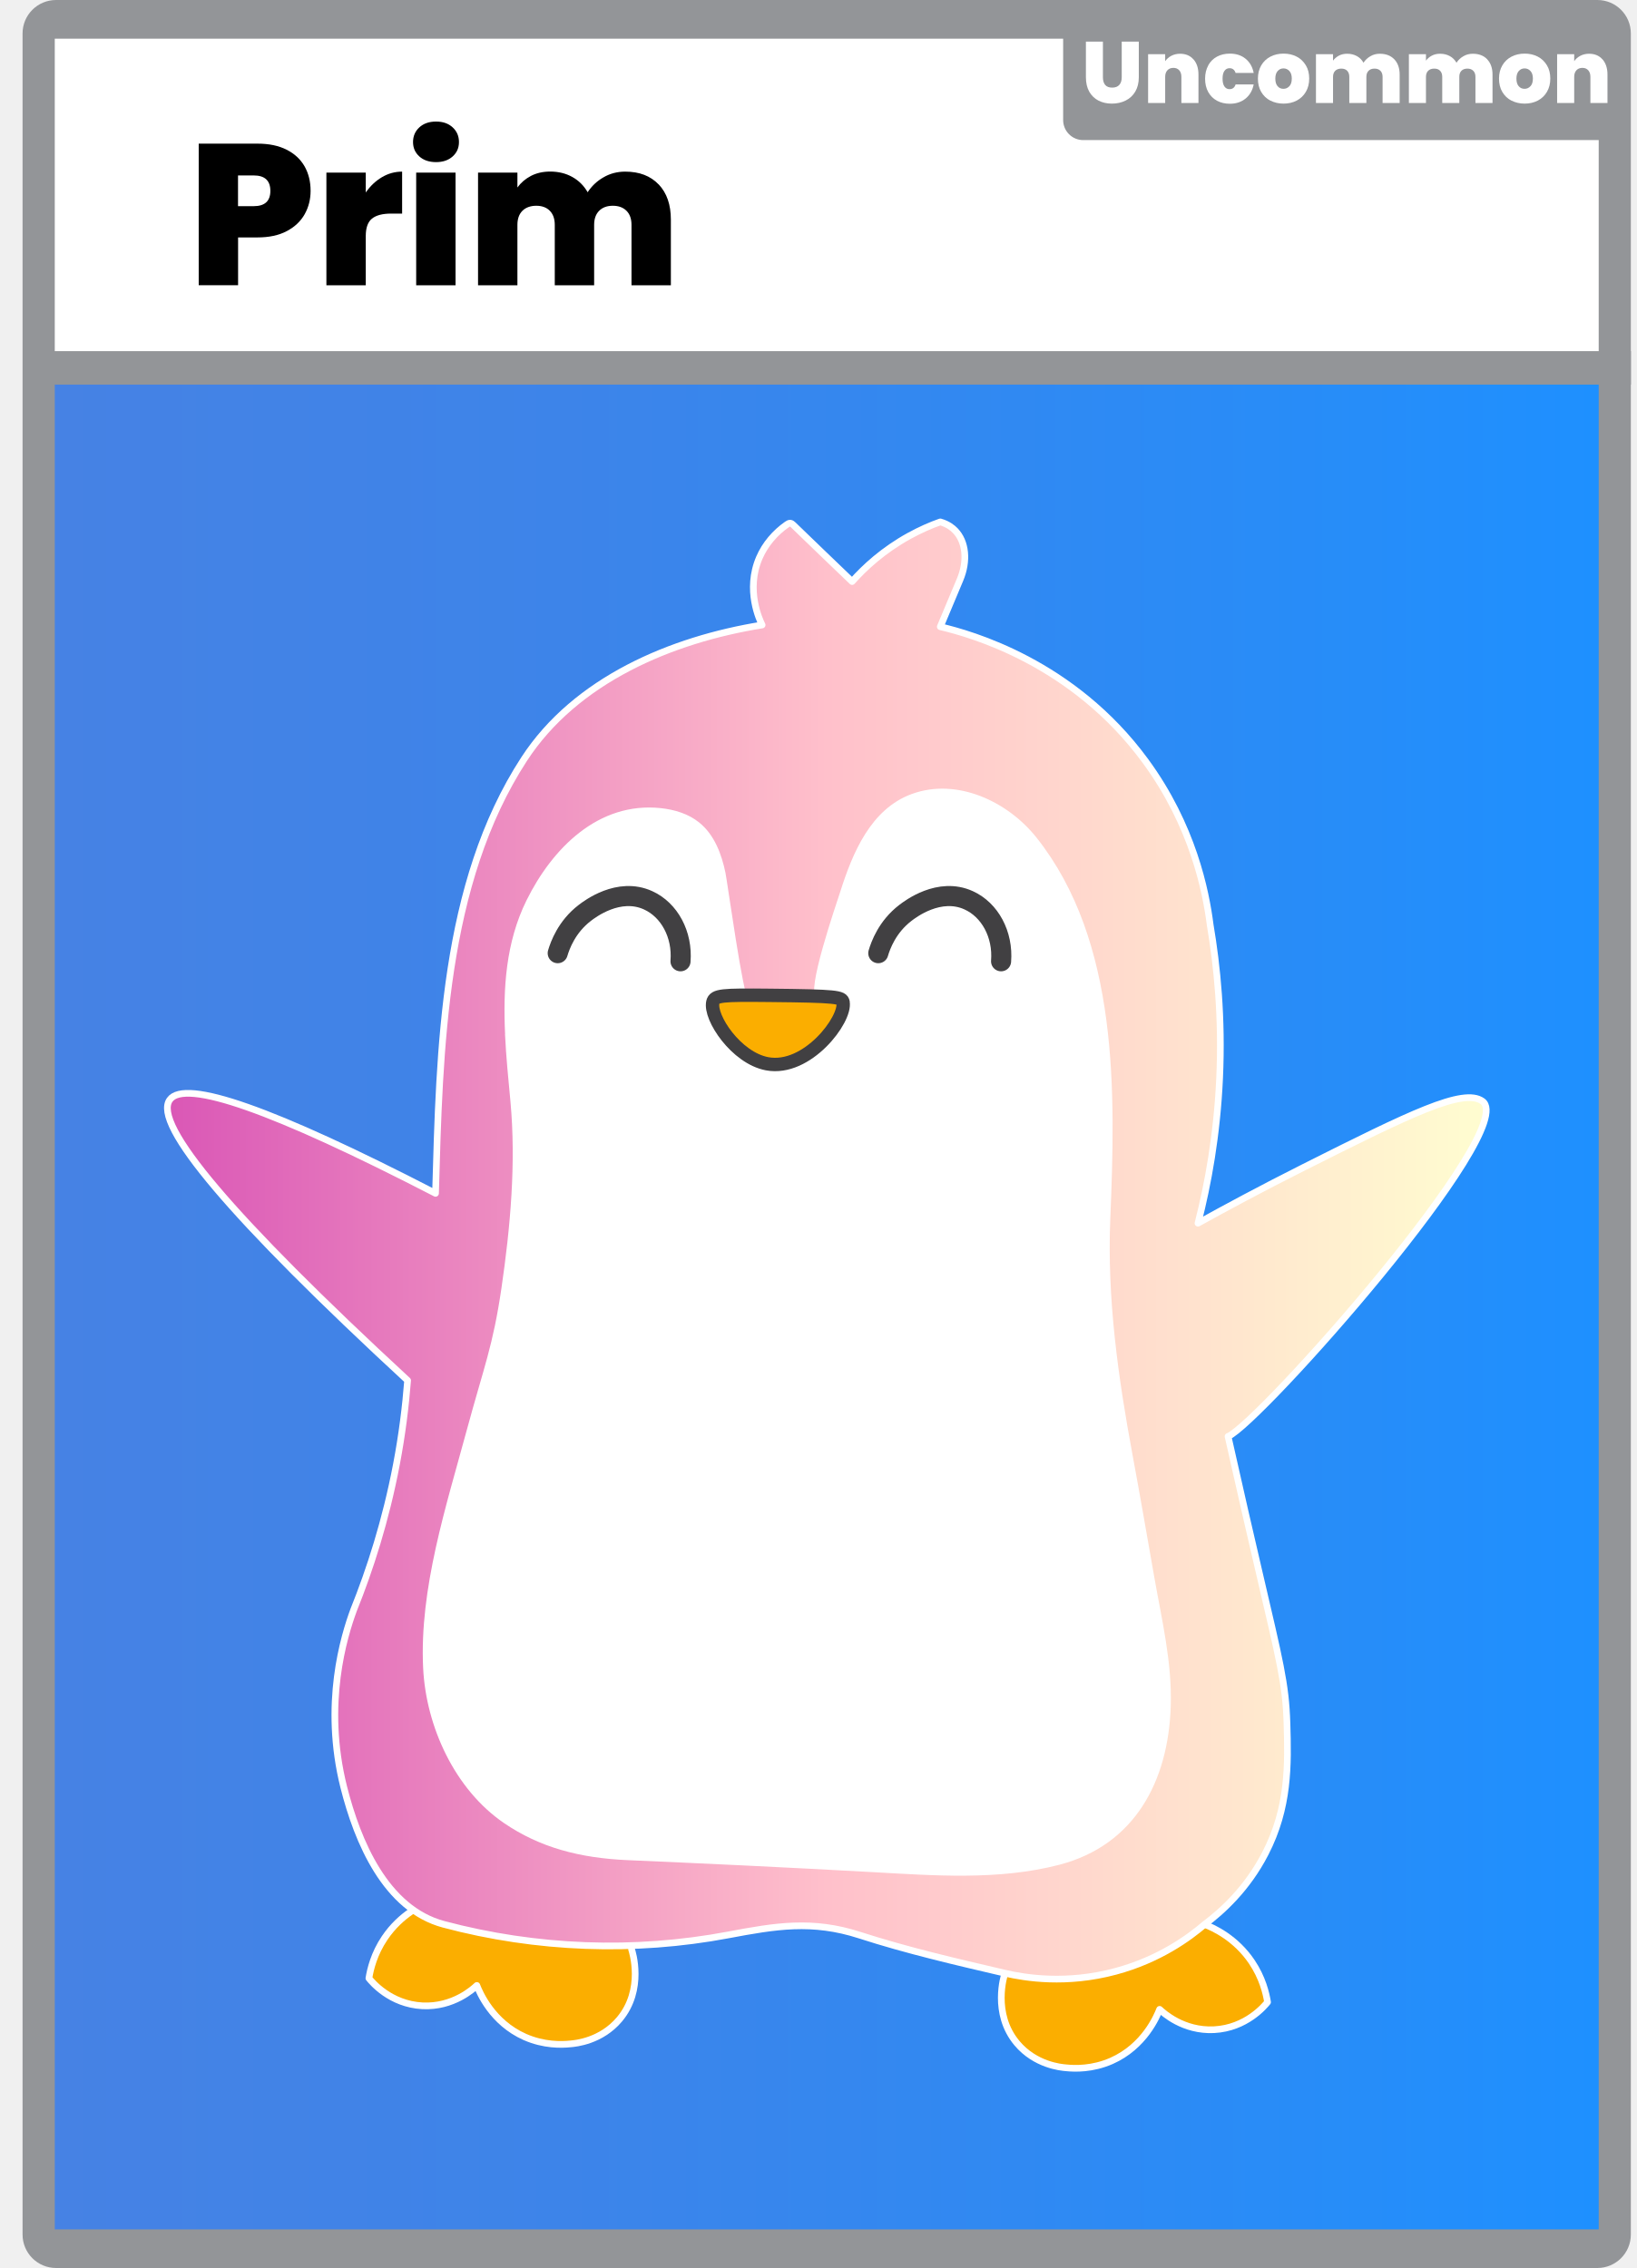
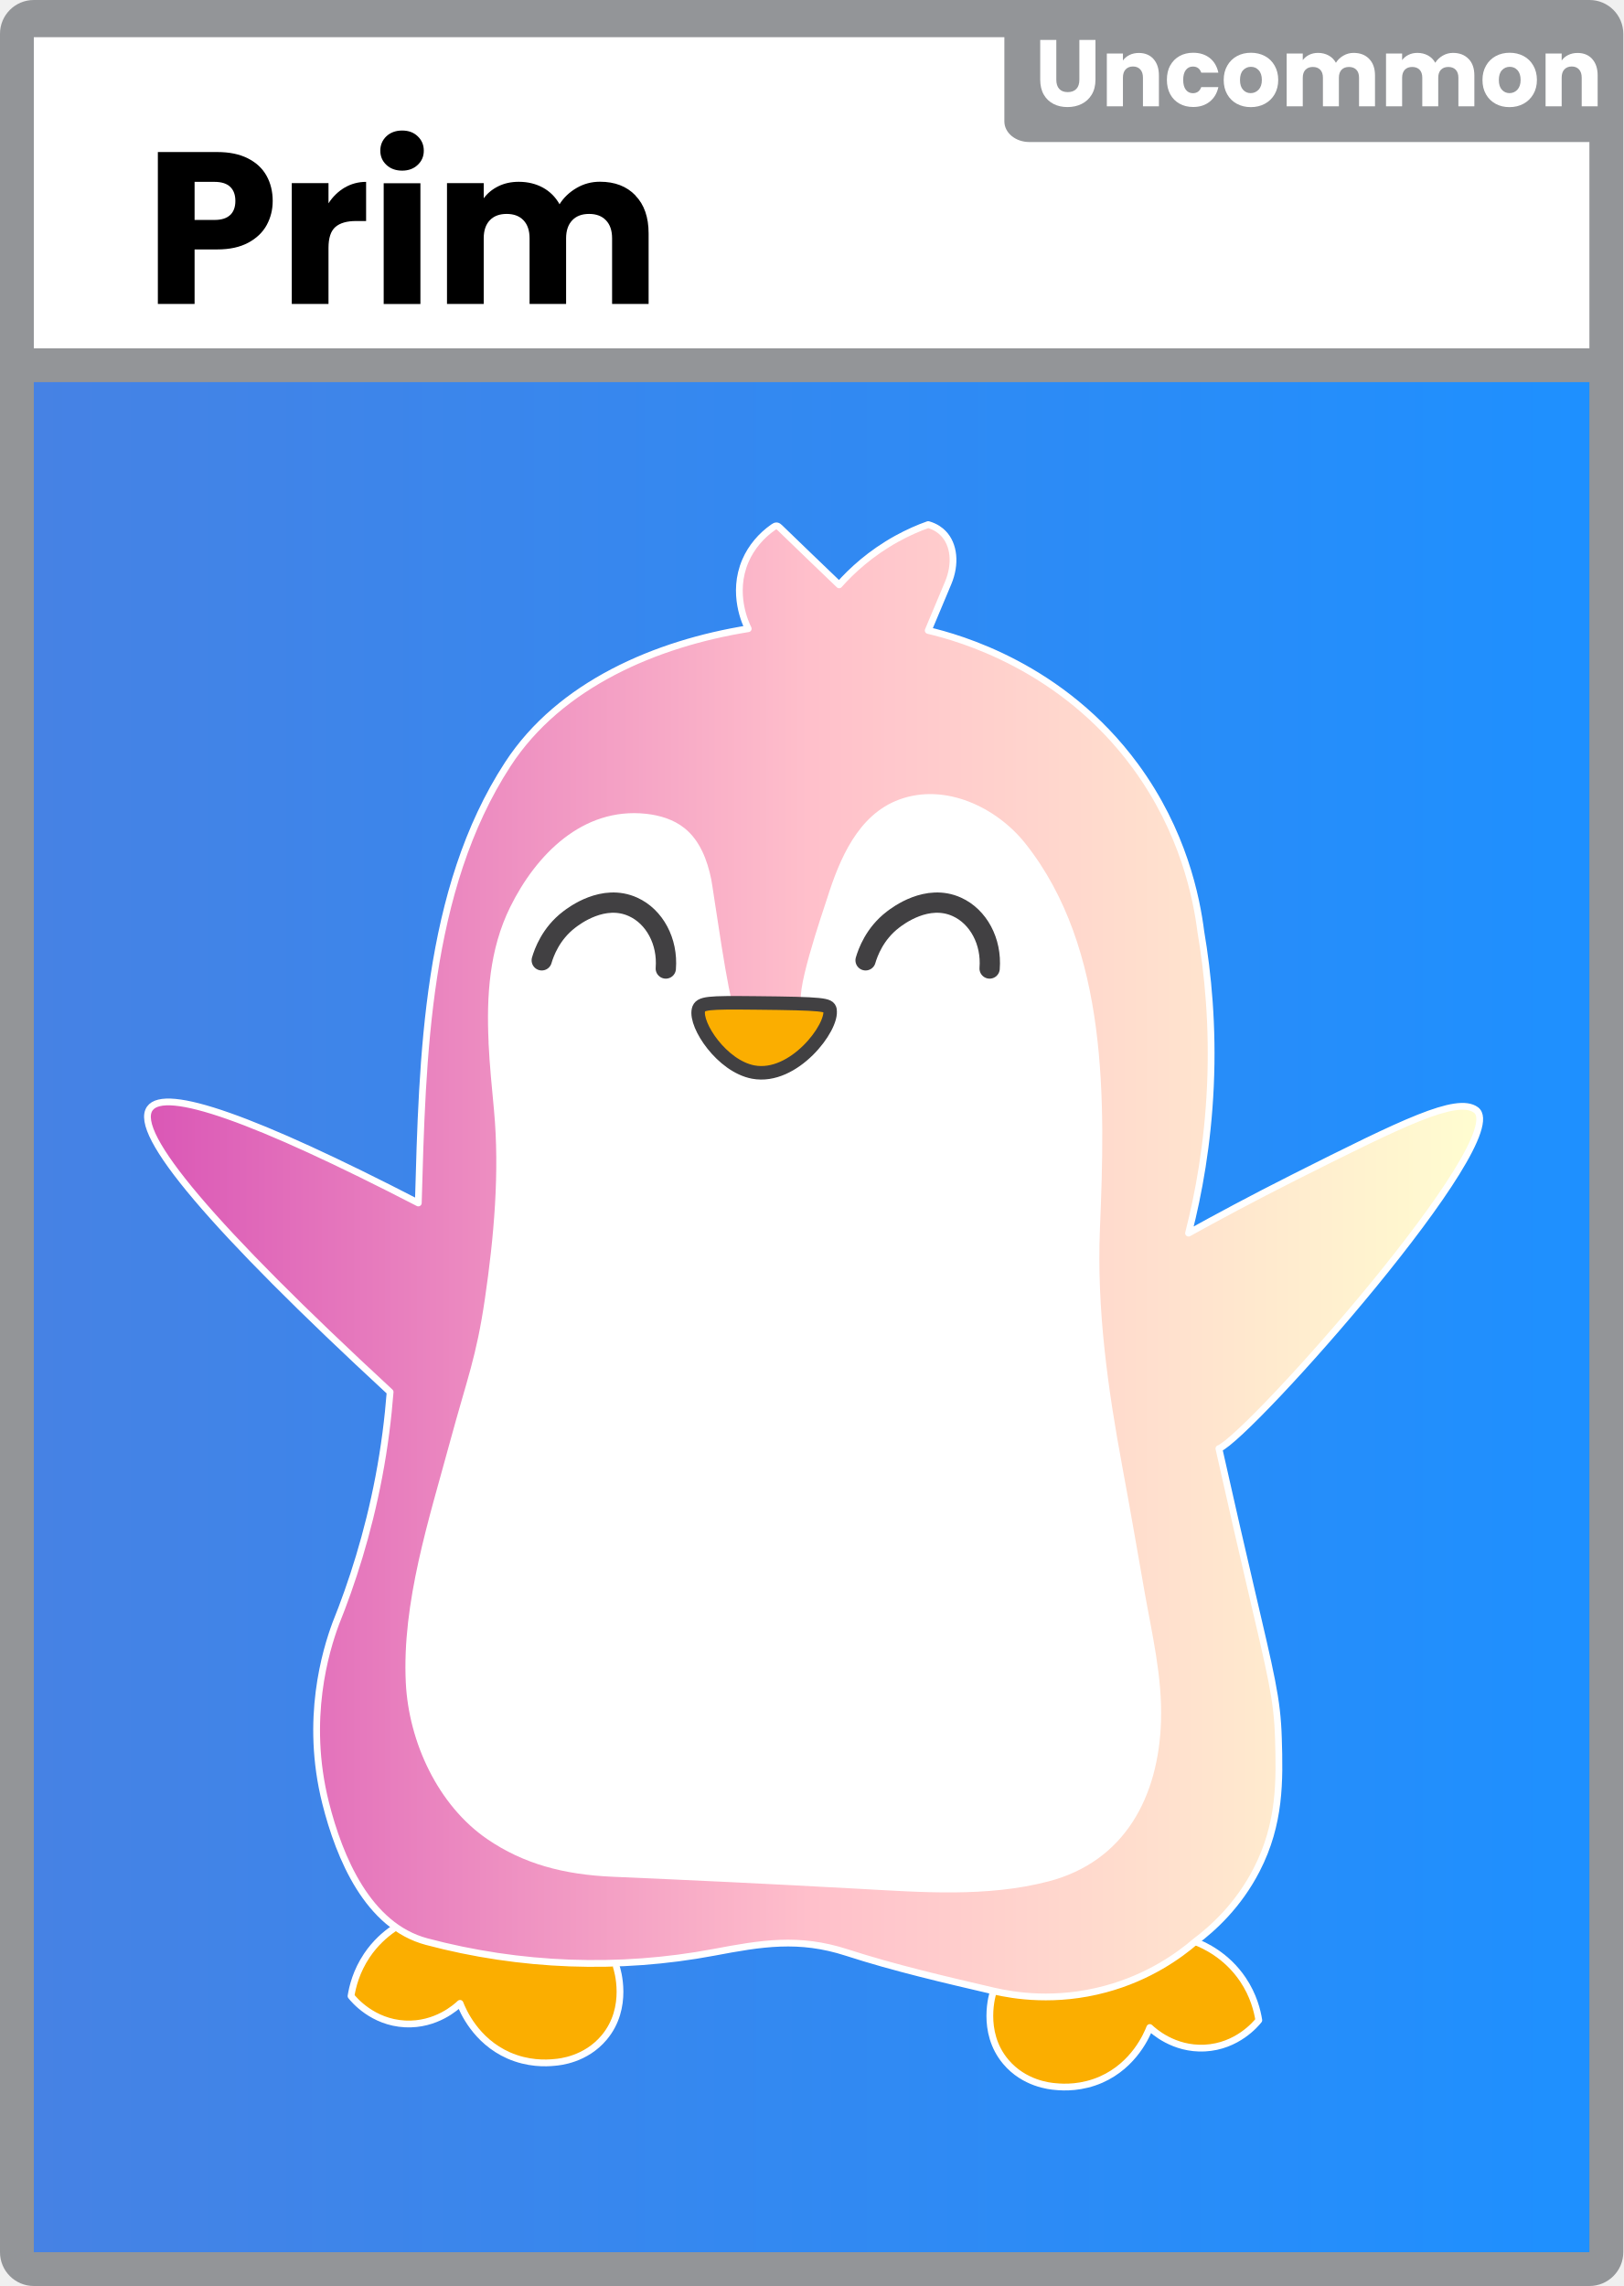
- <svg xmlns="http://www.w3.org/2000/svg" id="Outline" width="244.38" height="338.83" viewBox="0 0 244.38 338.83">
+ <svg xmlns="http://www.w3.org/2000/svg" id="Outline" width="240" height="338" viewBox="0 0 240 338">
  <defs>
    <style>
      .cls-1 {
        stroke-width: 2px;
      }

      .cls-1, .cls-2 {
        fill: #fbae00;
      }

      .cls-1, .cls-2, .cls-3, .cls-4 {
        stroke-linecap: round;
        stroke-linejoin: round;
      }

      .cls-1, .cls-4 {
        stroke: #414042;
      }

      .cls-5 {
        fill: #fff;
      }

      .cls-2, .cls-3 {
        stroke: #fff;
      }

-       .cls-3 {
-         fill: url(#linear-gradient-2);
-       }
- 
      .cls-6 {
        stroke: #939598;
        stroke-miterlimit: 10;
        stroke-width: 5px;
      }

      .cls-6, .cls-4 {
        fill: none;
+       }
+ 
+       .cls-3 {
+         fill: url(#Prim);
      }

      .cls-7 {
        fill: #939598;
      }

      .cls-4 {
        stroke-width: 3px;
      }

      .cls-8 {
        fill: url(#linear-gradient);
      }
    </style>
-     <linearGradient id="linear-gradient" x1="8.18" y1="194.01" x2="238.78" y2="194.01" gradientUnits="userSpaceOnUse">
+     <linearGradient id="linear-gradient" x1="5" y1="143.17" x2="235" y2="143.17" gradientTransform="translate(0 337.17) scale(1 -1)" gradientUnits="userSpaceOnUse">
      <stop offset="0" stop-color="#4682e4" />
-       <stop offset=".33" stop-color="#3d84e9" />
-       <stop offset=".85" stop-color="#268df9" />
      <stop offset="1" stop-color="#1e90ff" />
    </linearGradient>
-     <linearGradient id="linear-gradient-2" x1="24.99" y1="186.82" x2="221.97" y2="186.82" gradientUnits="userSpaceOnUse">
+     <linearGradient id="Prim" x1="21.8" y1="186.41" x2="218.78" y2="186.41" gradientUnits="userSpaceOnUse">
      <stop offset="0" stop-color="#da57b6" />
      <stop offset=".5" stop-color="pink" />
      <stop offset="1" stop-color="#fffdd0" />
    </linearGradient>
  </defs>
-   <rect class="cls-7" x="3.37" width="240.21" height="338.83" rx="5" ry="5" />
-   <rect class="cls-8" x="8.18" y="54.96" width="230.6" height="278.1" />
+   <path class="cls-7" d="M5,0h230.01c2.76,0,5,2.23,5,4.99v328.02c0,2.75-2.24,4.99-5,4.99H5c-2.76,0-5-2.23-5-4.99V4.99C0,2.23,2.24,0,5,0Z" />
+   <rect class="cls-8" x="5" y="55" width="230" height="278" />
  <g>
-     <path class="cls-2" d="M94.33,291.22c.11.31,1.93,6.01-1.81,10.46-2.73,3.25-6.55,3.61-7.32,3.67-1.34.14-3.94.22-6.79-1.03-4.91-2.17-6.79-6.67-7.19-7.7-.51.48-3.52,3.27-8.13,3.04-4.81-.25-7.57-3.59-7.99-4.12.22-1.37.77-3.66,2.35-6.01,2.41-3.58,5.71-5.08,7.05-5.6" />
-     <path class="cls-2" d="M150.09,294.79c-.11.31-1.93,6.01,1.81,10.46,2.73,3.25,6.55,3.61,7.32,3.67,1.34.14,3.94.22,6.79-1.03,4.91-2.17,6.79-6.67,7.19-7.7.51.48,3.52,3.27,8.13,3.04,4.81-.25,7.57-3.59,7.99-4.12-.22-1.37-.77-3.66-2.35-6.01-2.41-3.58-5.71-5.08-7.05-5.6" />
-     <path class="cls-3" d="M183.42,214.59c1.86,8.28,3.43,15.13,4.57,19.98,3.17,13.61,4.05,16.95,4.23,22.88.19,6.22.3,12.6-3.23,19.44-2.72,5.29-6.5,8.68-9.06,10.6-2.31,1.98-6.78,5.27-13.3,7.02-7.35,1.98-13.51.98-16.53.28-7.24-1.69-14.64-3.4-21.71-5.69s-12.57-1.36-19.62-.03c-14.04,2.65-28.68,2.1-42.49-1.58-8.68-2.31-12.89-12.37-14.94-20.51-3.12-12.4.06-22.6,1.48-26.46,2.42-6.01,4.78-13.3,6.39-21.74.85-4.47,1.37-8.68,1.67-12.55-26.28-24.29-38.12-38.27-35.53-41.92,2.26-3.19,15.49,1.47,39.7,13.97.61-21.51,1.1-46.23,13.23-64.87,7.7-11.84,22.01-17.86,35.55-20.04-.34-.68-2.51-5.2-.41-10.06.86-1.99,2.33-3.71,4.11-4.95.16-.11.33-.22.52-.2.17.02.31.15.44.27,2.91,2.83,5.85,5.63,8.78,8.45,1.86-2.09,4.65-4.68,8.53-6.82,1.64-.9,3.21-1.59,4.64-2.09,1.15.33,1.84.9,2.21,1.28,1.64,1.67,1.91,4.57.74,7.35-.98,2.35-1.97,4.69-2.95,7.03,4.53,1.07,19.81,5.29,30.63,20.05,7.09,9.66,9.04,19.44,9.68,24.5,1.04,6.11,1.82,13.89,1.41,22.88-.39,8.54-1.74,15.88-3.23,21.68,4.02-2.23,9.36-5.11,15.72-8.31,15.92-8,23.94-11.96,26.77-9.91,5.67,4.11-33.24,48-37.99,50.08Z" />
-     <path class="cls-5" d="M75.43,154.53c.16,3.38.5,6.75.81,10.04.85,9.19-.01,18.78-1.35,27.91-1.27,8.64-2.57,11.57-5.19,21.23-3.07,11.34-7.08,23.64-6.5,35.5.43,8.74,4.73,18.13,12.08,23.15,5.32,3.63,11.27,5.23,18.5,5.54,5.74.25,11.52.51,17.32.79,6.4.31,12.76.64,19.09.99,9.28.51,18.92,1.28,28.02-1.09,11.29-2.94,16.31-12.53,16.65-23.71.2-6.58-1.32-12.8-2.45-19.22-1.07-6.07-2.12-12.19-3.25-18.27-2.16-11.62-3.82-23.43-3.33-35.28.78-18.74,1.34-41.42-11.03-56.99-4.26-5.36-11.85-8.98-18.62-6.5-6.13,2.24-8.85,8.83-10.67,14.57-.55,1.72-5.32,15.5-3.5,15.75-2.26-.32-2.6.24-4.85-.08,0,0-5.27.28-5.41.28-.72,0-3.1-17.29-3.39-18.72-.58-2.84-1.68-5.74-3.94-7.55-1.61-1.3-3.68-1.92-5.74-2.14-9.32-.98-16.22,6.03-20.05,13.8-3.08,6.25-3.51,13.12-3.19,19.98Z" />
-     <path class="cls-4" d="M83.3,142.4c.34-1.15,1.33-3.94,4.05-6.02.72-.55,5.06-3.88,9.45-1.88,3.18,1.44,5.16,5.11,4.84,9.11" />
-     <path class="cls-4" d="M131.18,142.4c.34-1.15,1.33-3.94,4.05-6.02.72-.55,5.06-3.88,9.45-1.88,3.18,1.44,5.16,5.11,4.84,9.11" />
-     <path class="cls-1" d="M125.92,149.72c-.16-.77-.87-.92-11.02-1.02-7.05-.07-8.18-.02-8.43,1.02-.53,2.28,3.48,8.33,8.1,9.2,6,1.13,11.86-6.66,11.34-9.2Z" />
+     <path class="cls-2" d="M91.13,290.81c.11.31,1.93,6.01-1.81,10.46-2.73,3.25-6.55,3.61-7.32,3.67-1.34.14-3.94.22-6.79-1.03-4.91-2.17-6.79-6.67-7.19-7.7-.51.48-3.52,3.27-8.13,3.04-4.81-.25-7.57-3.59-7.99-4.12.22-1.37.77-3.66,2.35-6.01,2.41-3.58,5.71-5.08,7.05-5.6" />
+     <path class="cls-2" d="M146.89,294.38c-.11.31-1.93,6.01,1.81,10.46,2.73,3.25,6.55,3.61,7.32,3.67,1.34.14,3.94.22,6.79-1.03,4.91-2.17,6.79-6.67,7.19-7.7.51.48,3.52,3.27,8.13,3.04,4.81-.25,7.57-3.59,7.99-4.12-.22-1.37-.77-3.66-2.35-6.01-2.41-3.58-5.71-5.08-7.05-5.6" />
+     <path class="cls-3" d="M180.22,214.18c1.86,8.28,3.43,15.13,4.57,19.98,3.17,13.61,4.05,16.95,4.23,22.88.19,6.22.3,12.6-3.23,19.44-2.72,5.29-6.5,8.68-9.06,10.6-2.31,1.98-6.78,5.27-13.3,7.02-7.35,1.98-13.51.98-16.53.28-7.24-1.69-14.64-3.4-21.71-5.69s-12.57-1.36-19.62-.03c-14.04,2.65-28.68,2.1-42.49-1.58-8.68-2.31-12.89-12.37-14.94-20.51-3.12-12.4.06-22.6,1.48-26.46,2.42-6.01,4.78-13.3,6.39-21.74.85-4.47,1.37-8.68,1.67-12.55-26.28-24.29-38.12-38.27-35.53-41.92,2.26-3.19,15.49,1.47,39.7,13.97.61-21.51,1.1-46.23,13.23-64.87,7.7-11.84,22.01-17.86,35.55-20.04-.34-.68-2.51-5.2-.41-10.06.86-1.99,2.33-3.71,4.11-4.95.16-.11.33-.22.52-.2.17.02.31.15.44.27,2.91,2.83,5.85,5.63,8.78,8.45,1.86-2.09,4.65-4.68,8.53-6.82,1.64-.9,3.21-1.59,4.64-2.09,1.15.33,1.84.9,2.21,1.28,1.64,1.67,1.91,4.57.74,7.35-.98,2.35-1.97,4.69-2.95,7.03,4.53,1.07,19.81,5.29,30.63,20.05,7.09,9.66,9.04,19.44,9.68,24.5,1.04,6.11,1.82,13.89,1.41,22.88-.39,8.54-1.74,15.88-3.23,21.68,4.02-2.23,9.36-5.11,15.72-8.31,15.92-8,23.94-11.96,26.77-9.91,5.67,4.11-33.24,48-37.99,50.08h-.01Z" />
+     <path class="cls-5" d="M72.23,154.12c.16,3.38.5,6.75.81,10.04.85,9.19-.01,18.78-1.35,27.91-1.27,8.64-2.57,11.57-5.19,21.23-3.07,11.34-7.08,23.64-6.5,35.5.43,8.74,4.73,18.13,12.08,23.15,5.32,3.63,11.27,5.23,18.5,5.54,5.74.25,11.52.51,17.32.79,6.4.31,12.76.64,19.09.99,9.28.51,18.92,1.28,28.02-1.09,11.29-2.94,16.31-12.53,16.65-23.71.2-6.58-1.32-12.8-2.45-19.22-1.07-6.07-2.12-12.19-3.25-18.27-2.16-11.62-3.82-23.43-3.33-35.28.78-18.74,1.34-41.42-11.03-56.99-4.26-5.36-11.85-8.98-18.62-6.5-6.13,2.24-8.85,8.83-10.67,14.57-.55,1.72-5.32,15.5-3.5,15.75-2.26-.32-2.6.24-4.85-.08,0,0-5.27.28-5.41.28-.72,0-3.1-17.29-3.39-18.72-.58-2.84-1.68-5.74-3.94-7.55-1.61-1.3-3.68-1.92-5.74-2.14-9.32-.98-16.22,6.03-20.05,13.8-3.08,6.25-3.51,13.12-3.19,19.98v.02Z" />
+     <path class="cls-4" d="M80.1,141.99c.34-1.15,1.33-3.94,4.05-6.02.72-.55,5.06-3.88,9.45-1.88,3.18,1.44,5.16,5.11,4.84,9.11" />
+     <path class="cls-4" d="M127.98,141.99c.34-1.15,1.33-3.94,4.05-6.02.72-.55,5.06-3.88,9.45-1.88,3.18,1.44,5.16,5.11,4.84,9.11" />
+     <path class="cls-1" d="M122.72,149.31c-.16-.77-.87-.92-11.02-1.02-7.05-.07-8.18-.02-8.43,1.02-.53,2.28,3.48,8.33,8.1,9.2,6,1.13,11.86-6.66,11.34-9.2h.01Z" />
  </g>
-   <rect class="cls-5" x="8.18" y="5.78" width="230.6" height="49.18" />
-   <path class="cls-7" d="M158.79,5.17h81.22v15.76h-78.22c-1.66,0-3-1.34-3-3V5.17h0Z" />
-   <line class="cls-6" x1="5.96" y1="54.96" x2="243.59" y2="54.96" />
+   <rect class="cls-5" x="5" y="5.5" width="230" height="49" />
+   <path class="cls-7" d="M148.5,5h87v16h-83.3c-2.05,0-3.7-1.36-3.7-3.05V5h0Z" />
+   <line class="cls-6" x1="2.5" y1="54" x2="237.5" y2="54" />
  <g>
-     <path d="M45.5,32.01c-.59,1.05-1.48,1.89-2.67,2.52s-2.65.94-4.36.94h-2.91v7.14h-5.88v-21.15h8.79c1.7,0,3.14.3,4.33.9,1.19.6,2.08,1.43,2.69,2.49.6,1.06.9,2.28.9,3.66,0,1.28-.3,2.45-.89,3.5ZM40.38,28.52c0-1.54-.83-2.31-2.49-2.31h-2.34v4.59h2.34c1.66,0,2.49-.76,2.49-2.28Z" />
-     <path d="M57.03,26.48c.94-.56,1.95-.84,3.03-.84v6.27h-1.65c-1.28,0-2.23.25-2.85.75-.62.5-.93,1.37-.93,2.61v7.35h-5.88v-16.83h5.88v2.97c.66-.96,1.46-1.72,2.4-2.28Z" />
-     <path d="M62.63,23.37c-.63-.57-.94-1.28-.94-2.15s.31-1.61.94-2.19c.63-.58,1.46-.87,2.5-.87s1.85.29,2.48.87c.63.58.94,1.31.94,2.19s-.31,1.58-.94,2.15c-.63.57-1.46.85-2.48.85s-1.88-.28-2.5-.85ZM68.04,25.79v16.83h-5.88v-16.83h5.88Z" />
-     <path d="M98.39,27.56c1.21,1.28,1.81,3.03,1.81,5.25v9.81h-5.88v-9.03c0-.9-.25-1.6-.75-2.1-.5-.5-1.18-.75-2.04-.75s-1.54.25-2.04.75c-.5.5-.75,1.2-.75,2.1v9.03h-5.88v-9.03c0-.9-.25-1.6-.74-2.1s-1.17-.75-2.02-.75-1.57.25-2.07.75c-.5.5-.75,1.2-.75,2.1v9.03h-5.88v-16.83h5.88v2.22c.52-.72,1.19-1.29,2.02-1.73.83-.43,1.79-.65,2.87-.65,1.24,0,2.34.27,3.31.81.97.54,1.73,1.3,2.29,2.28.6-.92,1.39-1.67,2.37-2.23.98-.57,2.06-.85,3.24-.85,2.12,0,3.78.64,5,1.92Z" />
+     <path d="M39.43,33.28c-.59,1.08-1.5,1.95-2.73,2.61-1.23.66-2.75.99-4.57.99h-3.36v8.06h-5.43v-22.46h8.79c1.78,0,3.28.31,4.51.93,1.23.62,2.15,1.47,2.76,2.56.61,1.09.92,2.34.92,3.74,0,1.3-.3,2.49-.89,3.57ZM34.04,31.79c.51-.49.76-1.18.76-2.08s-.25-1.59-.76-2.08c-.51-.49-1.28-.74-2.32-.74h-2.95v5.63h2.95c1.04,0,1.81-.25,2.32-.74Z" />
+     <path d="M50.96,27.74c.95-.56,2.01-.85,3.17-.85v5.79h-1.49c-1.35,0-2.37.29-3.05.88-.68.59-1.02,1.62-1.02,3.09v8.29h-5.43v-17.86h5.43v2.98c.63-.98,1.43-1.75,2.38-2.32Z" />
+     <path d="M57.13,24.38c-.6-.56-.9-1.26-.9-2.1s.3-1.56.9-2.13c.6-.56,1.38-.85,2.33-.85s1.7.28,2.3.85c.6.57.9,1.28.9,2.13s-.3,1.53-.9,2.1c-.6.57-1.37.85-2.3.85s-1.73-.28-2.33-.85ZM62.16,27.09v17.86h-5.43v-17.86h5.43Z" />
+     <path d="M93.95,28.91c1.3,1.34,1.95,3.21,1.95,5.6v10.43h-5.4v-9.7c0-1.15-.3-2.04-.91-2.67-.6-.63-1.43-.94-2.49-.94s-1.89.31-2.49.94c-.6.63-.91,1.52-.91,2.67v9.7h-5.4v-9.7c0-1.15-.3-2.04-.9-2.67-.6-.63-1.43-.94-2.49-.94s-1.89.31-2.49.94c-.6.63-.9,1.52-.9,2.67v9.7h-5.43v-17.86h5.43v2.24c.55-.75,1.27-1.34,2.16-1.78.89-.44,1.89-.66,3.02-.66,1.33,0,2.52.29,3.57.86,1.05.58,1.87,1.4,2.46,2.46.61-.98,1.45-1.78,2.51-2.4,1.06-.62,2.21-.93,3.46-.93,2.2,0,3.95.67,5.25,2.02Z" />
  </g>
  <g>
-     <path class="cls-5" d="M164.73,6.23v5.32c0,.49.12.88.34,1.14.23.27.58.4,1.05.4s.82-.14,1.06-.41.36-.65.36-1.14v-5.32h2.55v5.32c0,.84-.18,1.56-.53,2.15s-.84,1.04-1.45,1.34c-.61.3-1.29.45-2.04.45s-1.41-.15-2-.45c-.58-.3-1.04-.74-1.38-1.33-.33-.59-.5-1.31-.5-2.16v-5.32h2.54Z" />
-     <path class="cls-5" d="M178.26,8.87c.49.56.74,1.32.74,2.27v4.25h-2.55v-3.91c0-.42-.11-.74-.32-.98-.22-.24-.51-.36-.87-.36-.38,0-.68.12-.9.36s-.33.57-.33.98v3.91h-2.55v-7.29h2.55v1.04c.23-.33.53-.6.91-.8.38-.2.82-.31,1.31-.31.84,0,1.51.28,2,.84Z" />
-     <path class="cls-5" d="M180.46,9.76c.31-.56.75-1,1.31-1.3.56-.3,1.2-.45,1.92-.45.93,0,1.71.25,2.34.76s1.04,1.22,1.22,2.13h-2.7c-.16-.48-.46-.71-.91-.71-.32,0-.57.13-.76.4s-.28.65-.28,1.16.09.9.28,1.17.44.4.76.4c.46,0,.76-.24.91-.71h2.7c-.18.9-.59,1.61-1.22,2.12-.63.51-1.41.77-2.34.77-.72,0-1.36-.15-1.92-.45-.56-.3-.99-.74-1.31-1.3-.31-.56-.47-1.23-.47-1.99s.16-1.41.47-1.98Z" />
-     <path class="cls-5" d="M189.73,15.03c-.58-.3-1.03-.74-1.36-1.3-.33-.56-.49-1.23-.49-1.99s.17-1.41.5-1.98c.33-.56.79-1,1.37-1.3.58-.3,1.23-.45,1.96-.45s1.38.15,1.96.45c.58.3,1.03.74,1.37,1.3s.5,1.22.5,1.98-.17,1.42-.5,1.98c-.33.57-.79,1-1.37,1.31-.58.3-1.24.45-1.96.45s-1.38-.15-1.96-.45ZM192.58,12.88c.24-.26.36-.64.36-1.14s-.12-.87-.36-1.13c-.24-.26-.53-.39-.88-.39s-.64.13-.87.39c-.23.26-.35.64-.35,1.13s.11.88.34,1.14c.22.26.52.39.87.39s.65-.13.89-.4Z" />
-     <path class="cls-5" d="M208.26,8.87c.52.55.79,1.31.79,2.27v4.25h-2.55v-3.91c0-.39-.11-.69-.33-.91-.22-.22-.51-.32-.88-.32s-.67.11-.88.32c-.22.22-.33.52-.33.91v3.91h-2.55v-3.91c0-.39-.11-.69-.32-.91-.21-.22-.5-.32-.88-.32s-.68.11-.9.32c-.22.22-.33.52-.33.91v3.91h-2.55v-7.29h2.55v.96c.23-.31.52-.56.88-.75.36-.19.77-.28,1.24-.28.54,0,1.02.12,1.44.35.42.23.75.56.99.99.26-.4.6-.72,1.03-.97.42-.25.89-.37,1.4-.37.92,0,1.64.28,2.17.83Z" />
-     <path class="cls-5" d="M222.13,8.87c.52.55.79,1.31.79,2.27v4.25h-2.55v-3.91c0-.39-.11-.69-.33-.91-.22-.22-.51-.32-.88-.32s-.67.11-.88.32c-.22.22-.32.52-.32.91v3.91h-2.55v-3.91c0-.39-.11-.69-.32-.91-.21-.22-.5-.32-.88-.32s-.68.11-.9.32c-.22.22-.33.52-.33.91v3.91h-2.55v-7.29h2.55v.96c.23-.31.52-.56.88-.75.36-.19.77-.28,1.24-.28.54,0,1.02.12,1.44.35.42.23.75.56,1,.99.26-.4.6-.72,1.03-.97.42-.25.89-.37,1.4-.37.92,0,1.64.28,2.16.83Z" />
-     <path class="cls-5" d="M225.74,15.03c-.58-.3-1.03-.74-1.36-1.3-.33-.56-.49-1.23-.49-1.99s.17-1.41.5-1.98c.33-.56.79-1,1.37-1.3.58-.3,1.23-.45,1.96-.45s1.38.15,1.96.45c.58.3,1.03.74,1.37,1.3s.5,1.22.5,1.98-.17,1.42-.5,1.98c-.33.57-.79,1-1.37,1.31-.58.3-1.24.45-1.96.45s-1.38-.15-1.96-.45ZM228.59,12.88c.24-.26.36-.64.36-1.14s-.12-.87-.36-1.13c-.24-.26-.53-.39-.88-.39s-.64.13-.87.39c-.23.26-.35.64-.35,1.13s.11.88.34,1.14c.22.26.52.39.87.39s.65-.13.89-.4Z" />
-     <path class="cls-5" d="M239.35,8.87c.49.56.74,1.32.74,2.27v4.25h-2.55v-3.91c0-.42-.11-.74-.32-.98-.22-.24-.51-.36-.87-.36-.38,0-.68.12-.9.36s-.33.57-.33.98v3.91h-2.55v-7.29h2.55v1.04c.23-.33.53-.6.91-.8.38-.2.82-.31,1.31-.31.84,0,1.51.28,2,.84Z" />
+     <path class="cls-5" d="M156.18,5.9v5.88c0,.59.14,1.04.43,1.36.29.32.71.48,1.26.48s.98-.16,1.28-.48.44-.77.44-1.36v-5.88h2.38v5.87c0,.88-.19,1.62-.56,2.23-.37.61-.87,1.06-1.49,1.37-.62.31-1.32.46-2.09.46s-1.46-.15-2.06-.46-1.09-.76-1.44-1.37-.53-1.36-.53-2.23v-5.87h2.38Z" />
+     <path class="cls-5" d="M170.54,8.72c.54.59.81,1.41.81,2.44v4.56h-2.36v-4.24c0-.52-.13-.93-.4-1.22-.27-.29-.63-.43-1.08-.43s-.81.15-1.08.43c-.27.29-.4.7-.4,1.22v4.24h-2.38v-7.81h2.38v1.04c.24-.35.57-.62.97-.82.41-.2.87-.3,1.38-.3.91,0,1.63.3,2.17.89Z" />
+     <path class="cls-5" d="M173.02,9.69c.33-.61.79-1.07,1.38-1.4s1.26-.49,2.02-.49c.97,0,1.78.26,2.44.77.65.51,1.08,1.24,1.28,2.17h-2.53c-.21-.6-.62-.9-1.24-.9-.43,0-.78.17-1.04.51-.26.34-.39.83-.39,1.46s.13,1.12.39,1.46c.26.34.61.51,1.04.51.61,0,1.02-.3,1.24-.9h2.53c-.2.92-.63,1.63-1.29,2.16-.66.52-1.47.78-2.43.78-.76,0-1.43-.16-2.02-.49s-1.05-.79-1.38-1.4c-.33-.61-.49-1.32-.49-2.13s.16-1.52.49-2.13Z" />
+     <path class="cls-5" d="M182.88,15.35c-.61-.33-1.08-.79-1.43-1.4-.35-.61-.52-1.32-.52-2.13s.18-1.51.53-2.12c.35-.61.83-1.08,1.44-1.41.61-.33,1.3-.49,2.06-.49s1.44.16,2.06.49,1.09.8,1.44,1.41.53,1.32.53,2.12-.18,1.51-.53,2.12c-.36.61-.84,1.08-1.46,1.41-.62.33-1.3.49-2.06.49s-1.44-.16-2.05-.49ZM186.09,13.26c.32-.34.48-.82.48-1.44s-.16-1.11-.47-1.44c-.31-.34-.69-.5-1.15-.5s-.85.17-1.15.5c-.31.33-.46.81-.46,1.45s.15,1.11.45,1.44c.3.34.68.5,1.13.5s.84-.17,1.16-.5Z" />
+     <path class="cls-5" d="M202.44,8.71c.57.59.86,1.4.86,2.45v4.56h-2.36v-4.24c0-.5-.13-.89-.4-1.17-.26-.27-.63-.41-1.09-.41s-.83.14-1.09.41c-.26.28-.4.67-.4,1.17v4.24h-2.36v-4.24c0-.5-.13-.89-.4-1.17-.26-.27-.63-.41-1.09-.41s-.83.14-1.09.41c-.26.28-.4.67-.4,1.17v4.24h-2.38v-7.81h2.38v.98c.24-.33.56-.59.94-.78.39-.19.83-.29,1.32-.29.58,0,1.1.13,1.56.38.46.25.82.61,1.08,1.08.27-.43.63-.78,1.1-1.05.46-.27.97-.41,1.51-.41.96,0,1.73.29,2.3.88Z" />
+     <path class="cls-5" d="M217.14,8.71c.57.59.85,1.4.85,2.45v4.56h-2.36v-4.24c0-.5-.13-.89-.4-1.17-.26-.27-.63-.41-1.09-.41s-.83.14-1.09.41c-.26.28-.4.67-.4,1.17v4.24h-2.36v-4.24c0-.5-.13-.89-.4-1.17-.26-.27-.63-.41-1.09-.41s-.83.14-1.09.41c-.26.28-.4.67-.4,1.17v4.24h-2.38v-7.81h2.38v.98c.24-.33.55-.59.94-.78.39-.19.83-.29,1.32-.29.58,0,1.1.13,1.56.38.46.25.82.61,1.08,1.08.27-.43.63-.78,1.1-1.05.46-.27.97-.41,1.51-.41.96,0,1.73.29,2.3.88Z" />
+     <path class="cls-5" d="M221.14,15.35c-.61-.33-1.08-.79-1.43-1.4-.35-.61-.52-1.32-.52-2.13s.18-1.51.53-2.12c.35-.61.83-1.08,1.44-1.41.61-.33,1.3-.49,2.05-.49s1.44.16,2.06.49,1.09.8,1.44,1.41.53,1.32.53,2.12-.18,1.51-.54,2.12c-.36.61-.84,1.08-1.46,1.41-.62.33-1.3.49-2.06.49s-1.44-.16-2.05-.49ZM224.35,13.26c.32-.34.48-.82.48-1.44s-.16-1.11-.46-1.44c-.31-.34-.69-.5-1.15-.5s-.85.17-1.15.5c-.31.33-.46.81-.46,1.45s.15,1.11.45,1.44.68.5,1.13.5.84-.17,1.16-.5Z" />
+     <path class="cls-5" d="M235.41,8.72c.54.59.81,1.41.81,2.44v4.56h-2.36v-4.24c0-.52-.13-.93-.4-1.22-.27-.29-.63-.43-1.08-.43s-.81.15-1.08.43c-.27.29-.4.7-.4,1.22v4.24h-2.38v-7.81h2.38v1.04c.24-.35.56-.62.97-.82.41-.2.87-.3,1.38-.3.91,0,1.63.3,2.17.89Z" />
  </g>
</svg>
